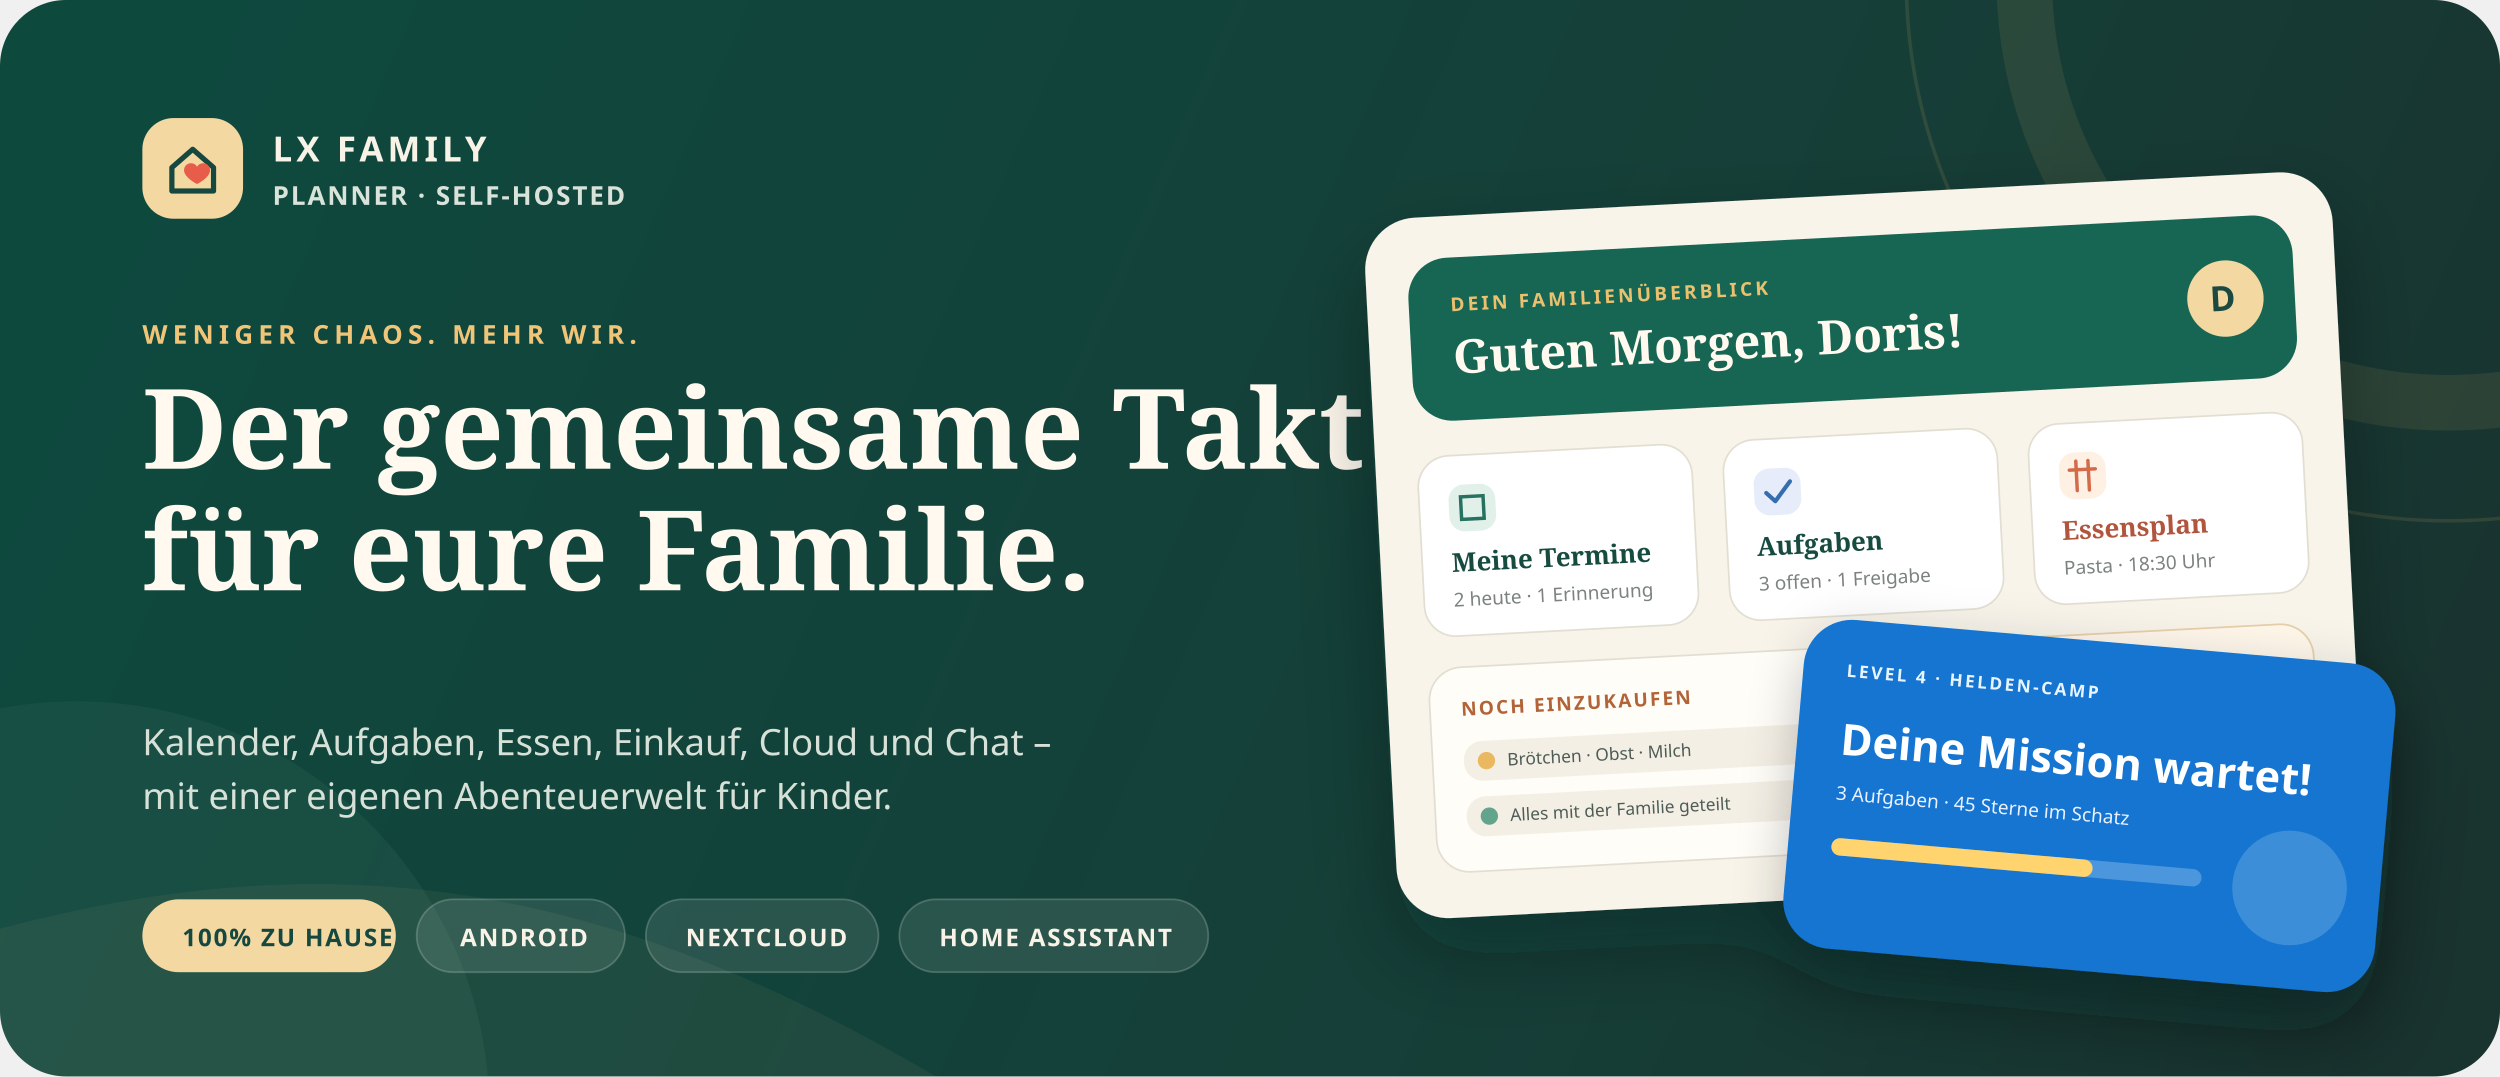
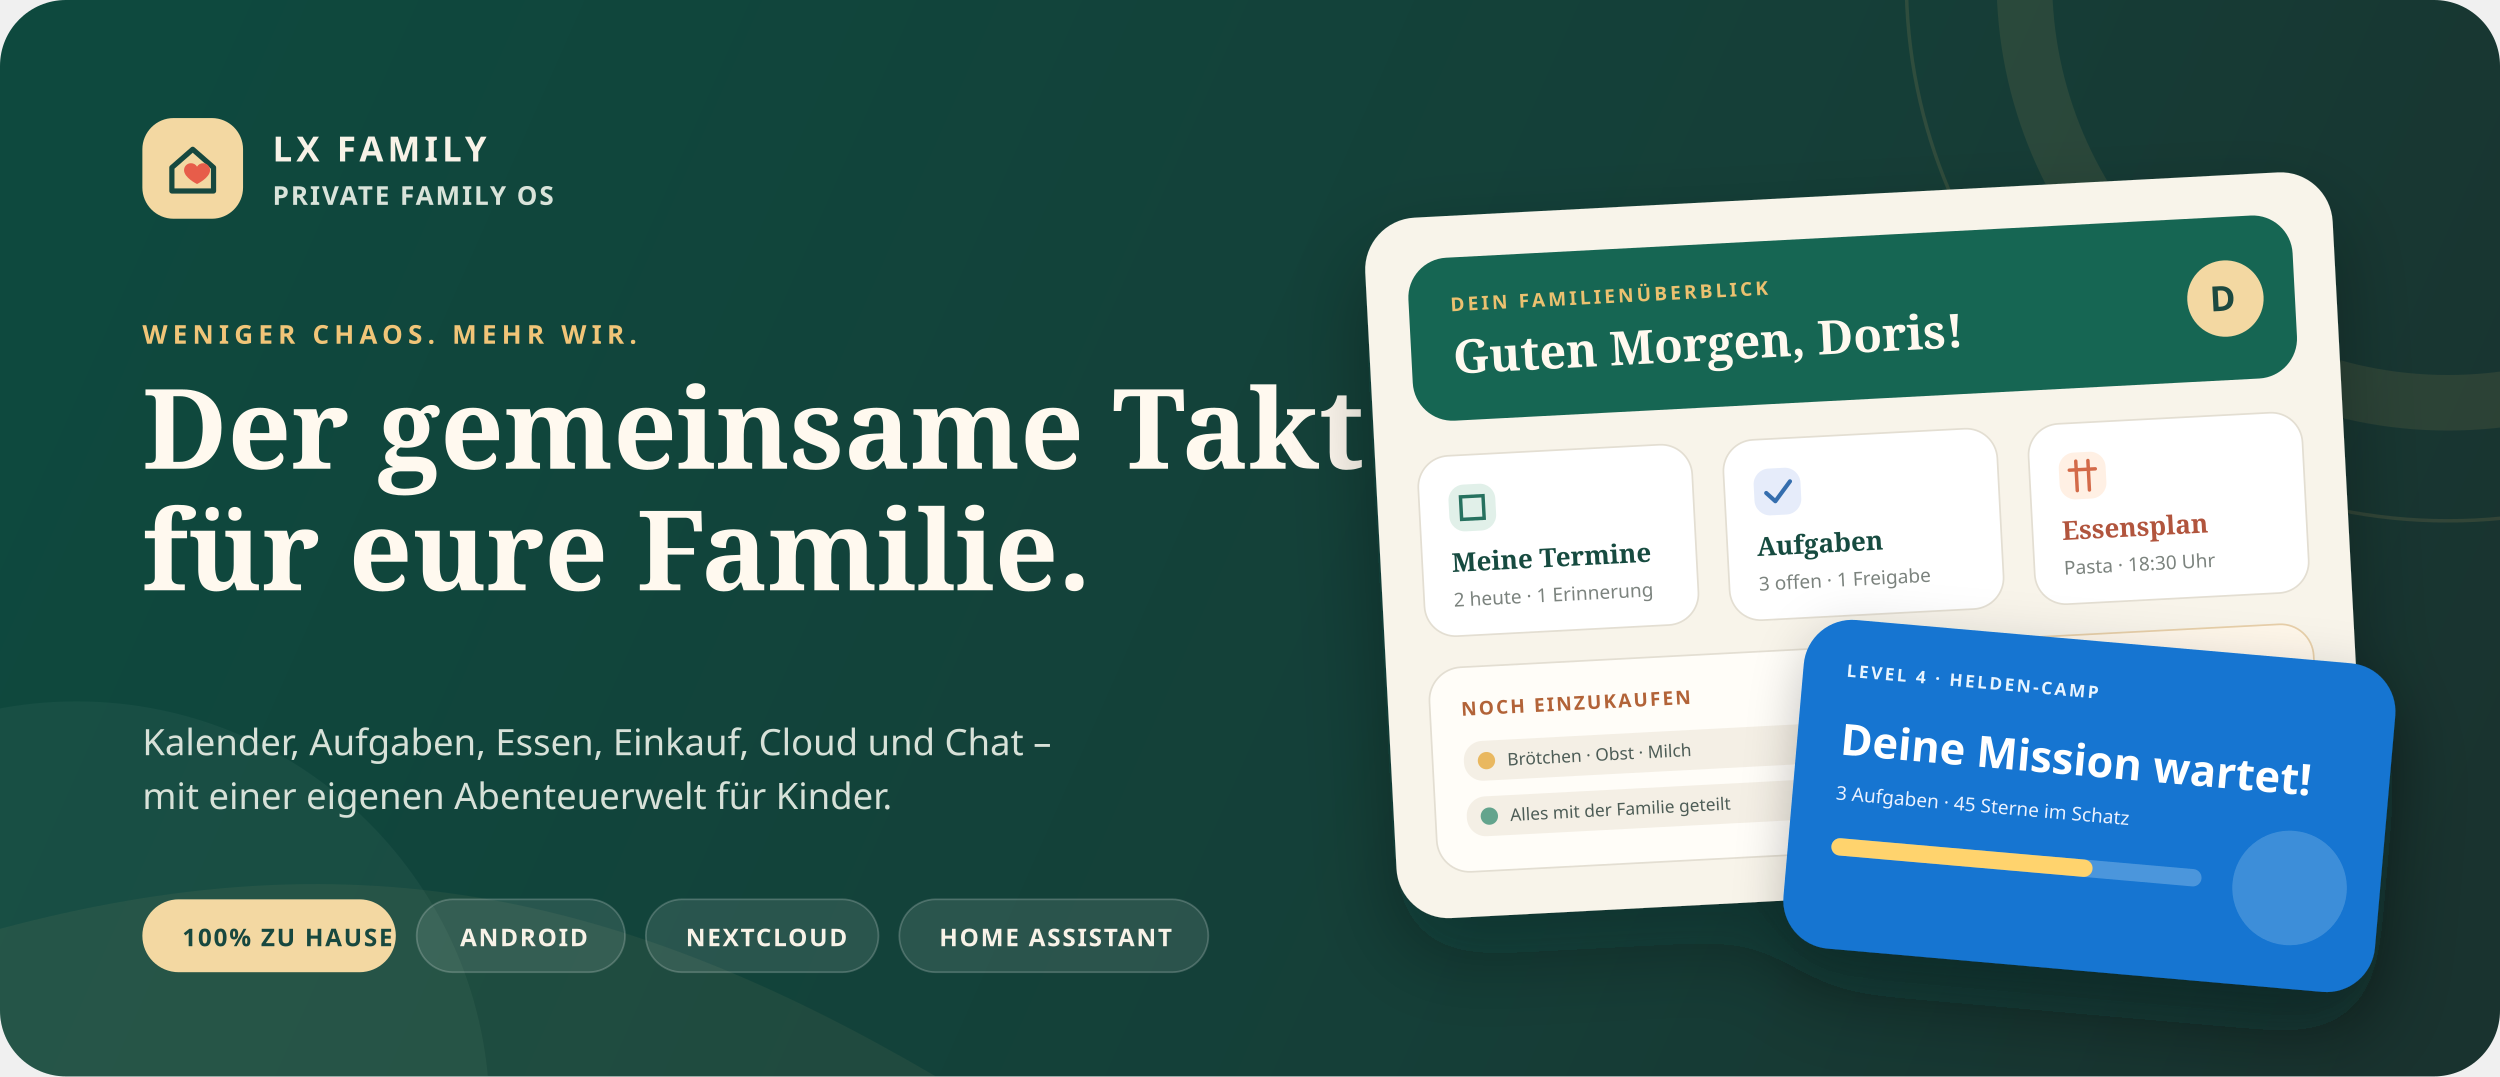
<svg xmlns="http://www.w3.org/2000/svg" width="1440" height="620" viewBox="0 0 1440 620" fill="none">
  <defs>
    <linearGradient id="night" x1="80" y1="40" x2="1370" y2="610" gradientUnits="userSpaceOnUse">
      <stop stop-color="#0E493E" />
      <stop offset="0.62" stop-color="#153F38" />
      <stop offset="1" stop-color="#19332F" />
    </linearGradient>
    <linearGradient id="kid" x1="1010" y1="210" x2="1370" y2="535" gradientUnits="userSpaceOnUse">
      <stop stop-color="#1475D1" />
      <stop offset="0.55" stop-color="#6B4CCB" />
      <stop offset="1" stop-color="#EC5E79" />
    </linearGradient>
    <filter id="shadow" x="-40%" y="-40%" width="180%" height="200%" color-interpolation-filters="sRGB">
      <feDropShadow dx="0" dy="22" stdDeviation="24" flood-color="#061C18" flood-opacity="0.32" />
    </filter>
    <filter id="soft" x="-30%" y="-30%" width="160%" height="180%" color-interpolation-filters="sRGB">
      <feDropShadow dx="0" dy="12" stdDeviation="16" flood-color="#071D19" flood-opacity="0.24" />
    </filter>
    <clipPath id="frame">
      <rect width="1440" height="620" rx="38" />
    </clipPath>
  </defs>
  <g clip-path="url(#frame)">
    <rect width="1440" height="620" fill="url(#night)" />
    <circle cx="1410" cy="-12" r="312" stroke="#E4B76B" stroke-opacity="0.13" stroke-width="2" />
    <circle cx="1410" cy="-12" r="244" stroke="#E4B76B" stroke-opacity="0.1" stroke-width="32" />
    <circle cx="44" cy="642" r="238" fill="#87A397" fill-opacity="0.08" />
    <path d="M0 535C198 482 353 511 539 620H0V535Z" fill="#E9C88E" fill-opacity="0.06" />
    <g transform="translate(82 68)">
      <rect width="58" height="58" rx="18" fill="#F3D8A2" />
      <path d="M17 28.5L29 18L41 28.5V42H17V28.5Z" stroke="#16483F" stroke-width="3" stroke-linejoin="round" />
      <path d="M24 30C24 27.8 25.8 26 28 26C29.5 26 30.8 26.8 31.5 28C32.2 26.8 33.5 26 35 26C37.2 26 39 27.8 39 30C39 34.4 31.5 38 31.5 38C31.5 38 24 34.4 24 30Z" fill="#E75D4A" />
      <text x="75" y="25" fill="#F8F2E7" font-family="Trebuchet MS, sans-serif" font-size="20" font-weight="800" letter-spacing="2.4">LX FAMILY</text>
-       <text x="75" y="50" fill="#D9E3DA" font-family="Trebuchet MS, sans-serif" font-size="15" font-weight="600" letter-spacing="1.1">PLANNER · SELF-HOSTED</text>
+       <text x="75" y="50" fill="#D9E3DA" font-family="Trebuchet MS, sans-serif" font-size="15" font-weight="600" letter-spacing="1.1">PRIVATE FAMILY OS</text>
    </g>
    <g transform="translate(82 198)">
      <text fill="#F1C578" font-family="Trebuchet MS, sans-serif" font-size="15" font-weight="800" letter-spacing="3">WENIGER CHAOS. MEHR WIR.</text>
      <text y="72" fill="#FFF9EF" font-family="Georgia, serif" font-size="64" font-weight="700">
        <tspan x="0">Der gemeinsame Takt</tspan>
        <tspan x="0" dy="70">für eure Familie.</tspan>
      </text>
      <text y="237" fill="#D7E1D8" font-family="Trebuchet MS, sans-serif" font-size="21" font-weight="500">
        <tspan x="0">Kalender, Aufgaben, Essen, Einkauf, Cloud und Chat –</tspan>
        <tspan x="0" dy="31">mit einer eigenen Abenteuerwelt für Kinder.</tspan>
      </text>
    </g>
    <g transform="translate(82 518)" font-family="Trebuchet MS, sans-serif" font-size="14" font-weight="800" letter-spacing="1">
      <rect width="146" height="42" rx="21" fill="#F3D8A2" />
      <text x="23" y="27" fill="#17483F">100% ZU HAUSE</text>
      <rect x="158" width="120" height="42" rx="21" fill="#FFFFFF" fill-opacity="0.1" stroke="#FFFFFF" stroke-opacity="0.2" />
      <text x="183" y="27" fill="#F8F2E7">ANDROID</text>
      <rect x="290" width="134" height="42" rx="21" fill="#FFFFFF" fill-opacity="0.1" stroke="#FFFFFF" stroke-opacity="0.2" />
      <text x="313" y="27" fill="#F8F2E7">NEXTCLOUD</text>
      <rect x="436" width="178" height="42" rx="21" fill="#FFFFFF" fill-opacity="0.1" stroke="#FFFFFF" stroke-opacity="0.2" />
      <text x="459" y="27" fill="#F8F2E7">HOME ASSISTANT</text>
    </g>
    <g filter="url(#shadow)">
      <g transform="translate(795 112) rotate(-3 280 202)">
        <rect width="558" height="404" rx="30" fill="#F8F4EA" />
        <rect x="24" y="24" width="510" height="94" rx="23" fill="#176653" />
        <text x="48" y="55" fill="#EBC16F" font-family="Trebuchet MS, sans-serif" font-size="11" font-weight="800" letter-spacing="1.8">DEIN FAMILIENÜBERBLICK</text>
        <text x="48" y="91" fill="#FFF9EF" font-family="Georgia, serif" font-size="27" font-weight="700">Guten Morgen, Doris!</text>
        <circle cx="494" cy="71" r="22" fill="#F3D8A2" />
        <text x="485" y="78" fill="#1E4A41" font-family="Trebuchet MS, sans-serif" font-size="20" font-weight="900">D</text>
        <g transform="translate(24 138)">
          <rect width="158" height="104" rx="18" fill="#FFFFFF" stroke="#E3DED2" />
          <rect x="17" y="17" width="27" height="27" rx="9" fill="#E1F0E9" />
          <path d="M24 24H37V37H24V24Z" stroke="#27715F" stroke-width="2" />
          <text x="17" y="67" fill="#194C41" font-family="Georgia, serif" font-size="15" font-weight="700">Meine Termine</text>
          <text x="17" y="87" fill="#7B837E" font-family="Trebuchet MS, sans-serif" font-size="11">2 heute · 1 Erinnerung</text>
        </g>
        <g transform="translate(200 138)">
          <rect width="158" height="104" rx="18" fill="#FFFFFF" stroke="#E3DED2" />
          <rect x="17" y="17" width="27" height="27" rx="9" fill="#E6ECFA" />
          <path d="M24 31L29 36L38 25" stroke="#356EAE" stroke-width="2.4" stroke-linecap="round" stroke-linejoin="round" />
          <text x="17" y="67" fill="#194C41" font-family="Georgia, serif" font-size="15" font-weight="700">Aufgaben</text>
          <text x="17" y="87" fill="#7B837E" font-family="Trebuchet MS, sans-serif" font-size="11">3 offen · 1 Freigabe</text>
        </g>
        <g transform="translate(376 138)">
          <rect width="158" height="104" rx="18" fill="#FFFFFF" stroke="#E3DED2" />
          <rect x="17" y="17" width="27" height="27" rx="9" fill="#FFF0E4" />
          <path d="M27 22V39M34 22V39M23 27H38" stroke="#D36A49" stroke-width="2" stroke-linecap="round" />
          <text x="17" y="67" fill="#B1543E" font-family="Georgia, serif" font-size="15" font-weight="700">Essensplan</text>
          <text x="17" y="87" fill="#7B837E" font-family="Trebuchet MS, sans-serif" font-size="11">Pasta · 18:30 Uhr</text>
        </g>
        <g transform="translate(24 260)">
          <rect width="246" height="118" rx="19" fill="#FFFDF8" stroke="#E3DED2" />
          <text x="18" y="28" fill="#B26337" font-family="Trebuchet MS, sans-serif" font-size="11" font-weight="800" letter-spacing="1.2">NOCH EINZUKAUFEN</text>
          <rect x="18" y="43" width="210" height="23" rx="11" fill="#F4EFE5" />
          <circle cx="31" cy="54.5" r="5" fill="#E9B861" />
          <text x="43" y="58" fill="#4E5D57" font-family="Trebuchet MS, sans-serif" font-size="10">Brötchen · Obst · Milch</text>
          <rect x="18" y="75" width="210" height="23" rx="11" fill="#F4EFE5" />
          <circle cx="31" cy="86.5" r="5" fill="#64A48D" />
          <text x="43" y="90" fill="#4E5D57" font-family="Trebuchet MS, sans-serif" font-size="10">Alles mit der Familie geteilt</text>
        </g>
        <g transform="translate(288 260)">
          <rect width="246" height="118" rx="19" fill="#FFF7EA" stroke="#E7CFA9" />
          <text x="18" y="28" fill="#A75B32" font-family="Trebuchet MS, sans-serif" font-size="11" font-weight="800" letter-spacing="1.2">NÄCHSTE ABHOLUNG</text>
          <text x="18" y="62" fill="#8A4B2E" font-family="Georgia, serif" font-size="20" font-weight="700">Hausmüll</text>
          <text x="18" y="86" fill="#776D64" font-family="Trebuchet MS, sans-serif" font-size="11">Morgen · Erinnerung ist aktiv</text>
          <text x="202" y="77" font-family="Trebuchet MS, sans-serif" font-size="27">♻</text>
        </g>
      </g>
      <g transform="translate(1032 370) rotate(5 180 100)" filter="url(#soft)">
        <rect width="342" height="190" rx="28" fill="url(#kid)" />
        <text x="25" y="33" fill="#E8F4FF" font-family="Trebuchet MS, sans-serif" font-size="10" font-weight="800" letter-spacing="1.4">LEVEL 4 · HELDEN-CAMP</text>
        <text x="25" y="78" fill="white" font-family="Trebuchet MS, sans-serif" font-size="25" font-weight="900">Deine Mission wartet!</text>
        <text x="25" y="104" fill="#EBF1FF" font-family="Trebuchet MS, sans-serif" font-size="11">3 Aufgaben · 45 Sterne im Schatz</text>
        <rect x="25" y="126" width="214" height="10" rx="5" fill="#FFFFFF" fill-opacity="0.24" />
        <rect x="25" y="126" width="151" height="10" rx="5" fill="#FFD36D" />
        <circle cx="290" cy="132" r="33" fill="#FFFFFF" fill-opacity="0.18" />
        <text x="270" y="146" font-family="Trebuchet MS, sans-serif" font-size="39">⚡</text>
      </g>
    </g>
  </g>
</svg>
